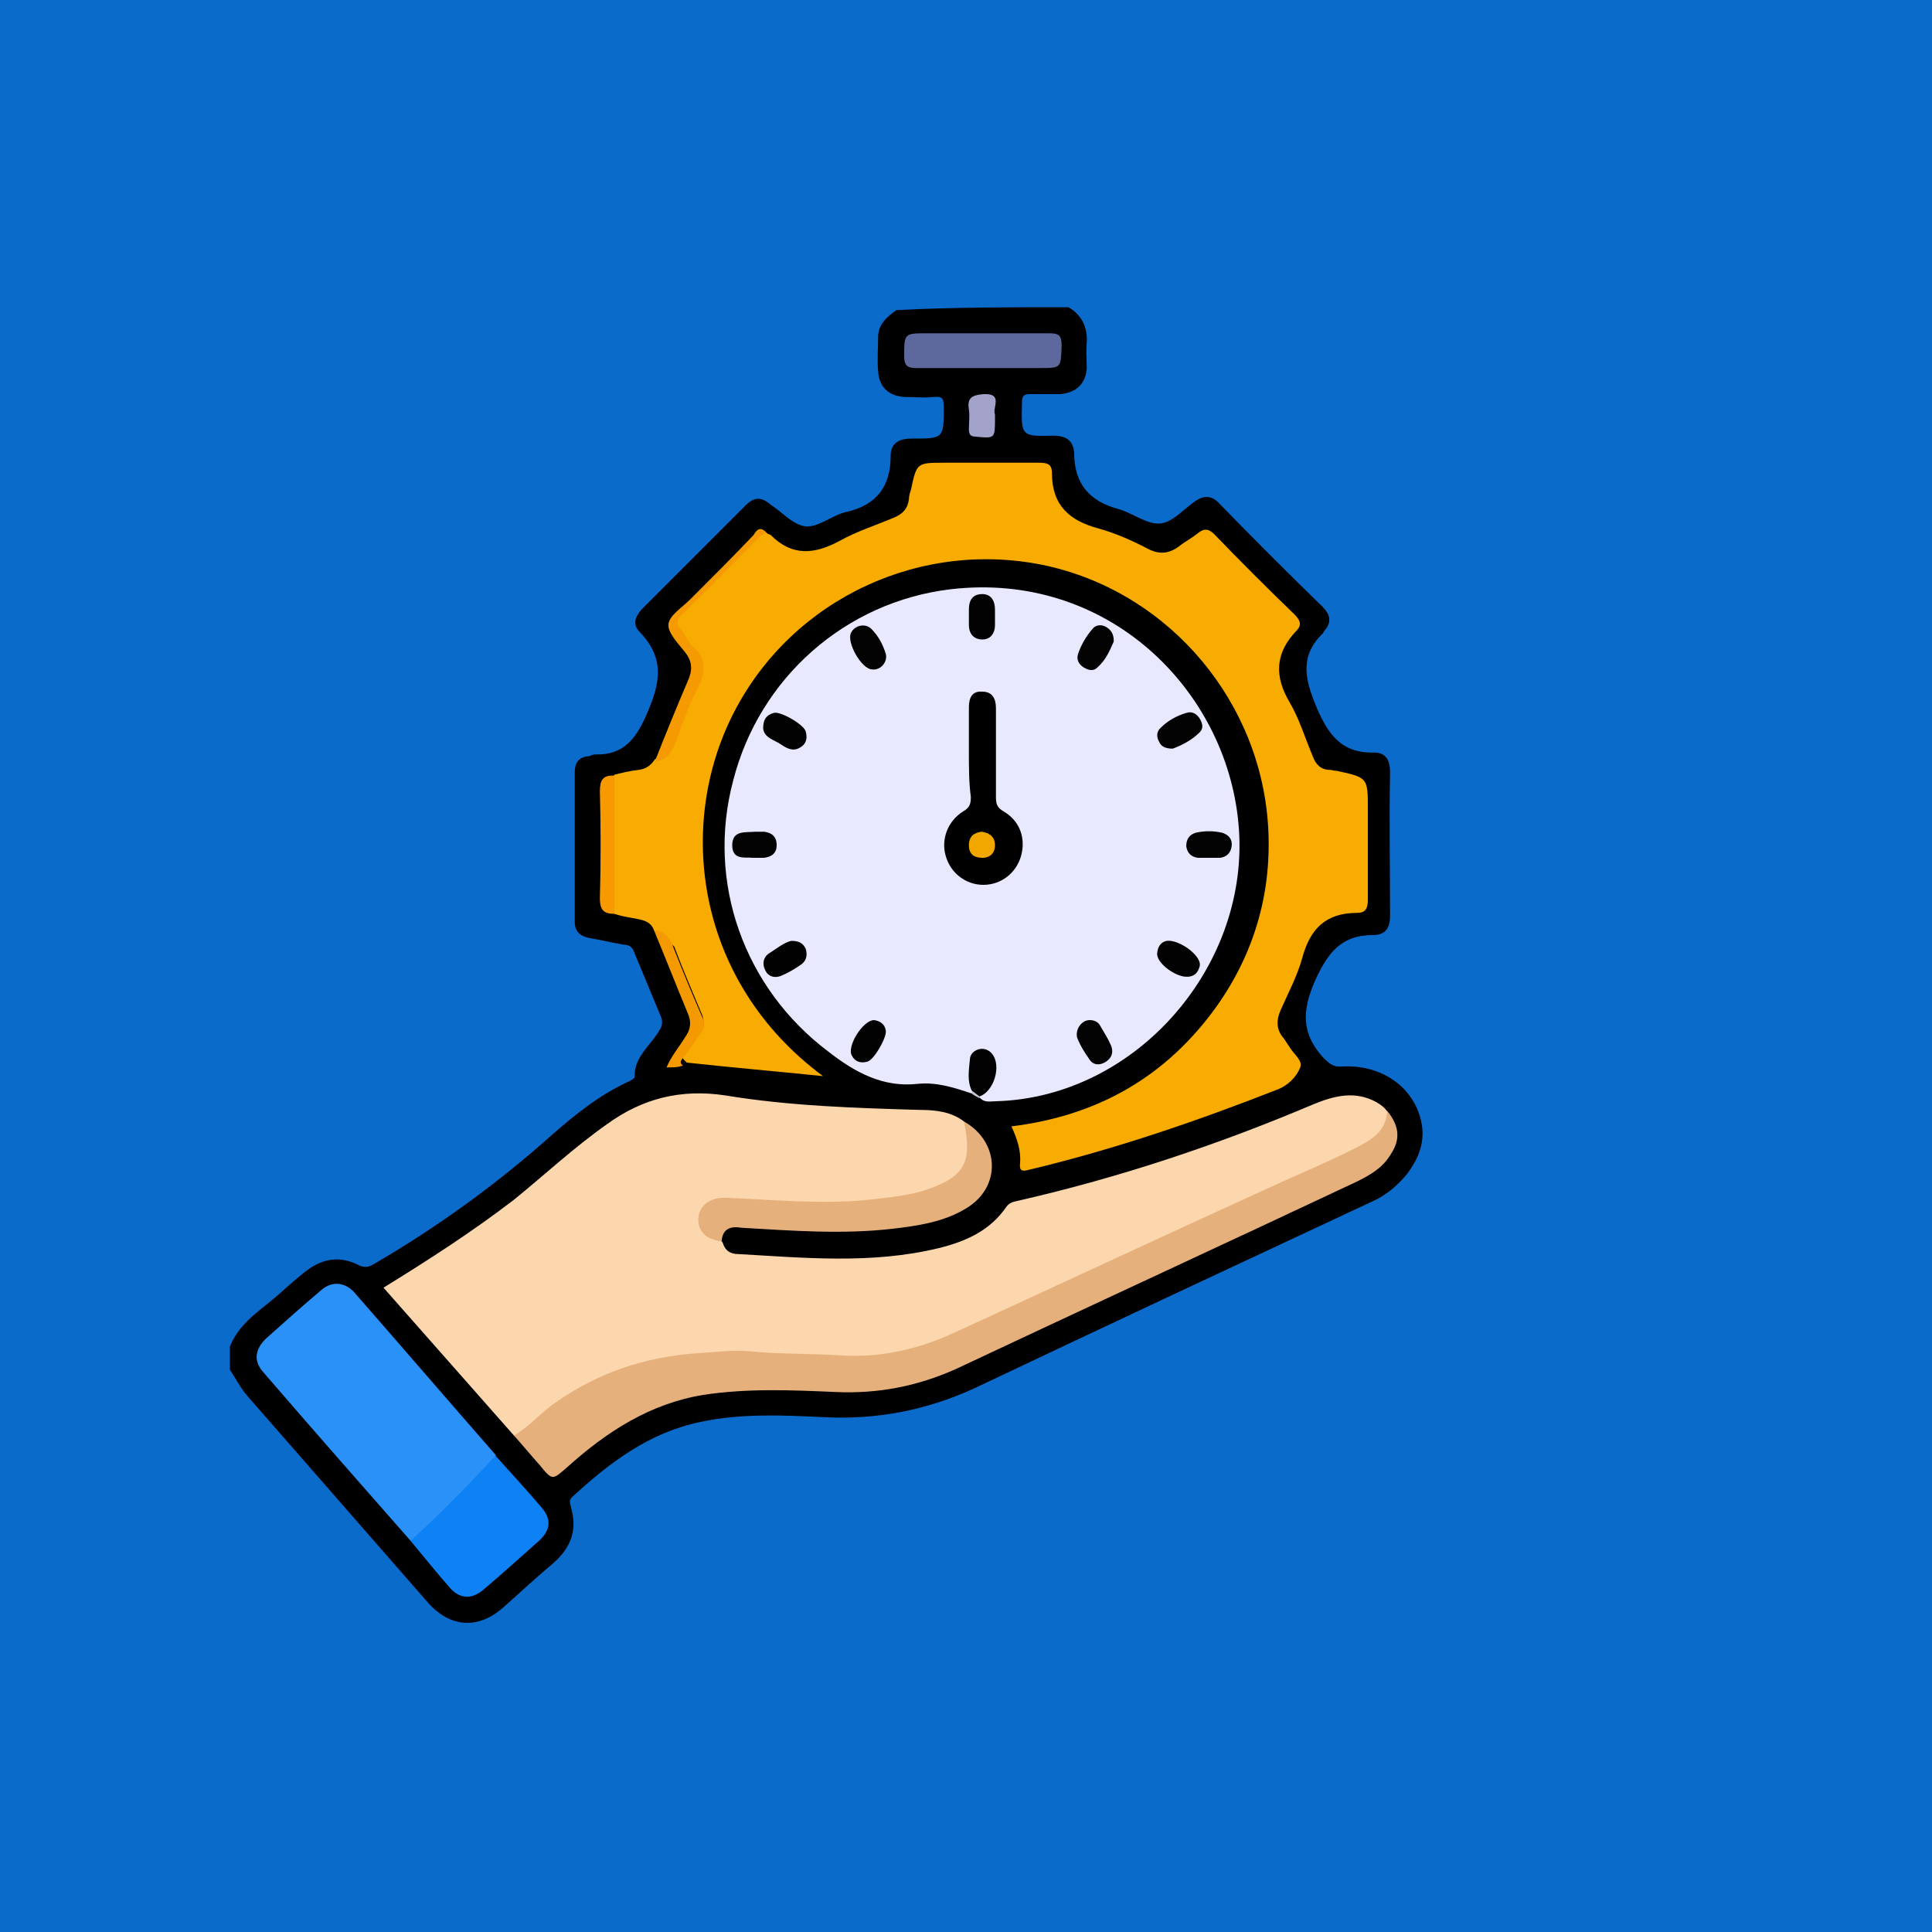
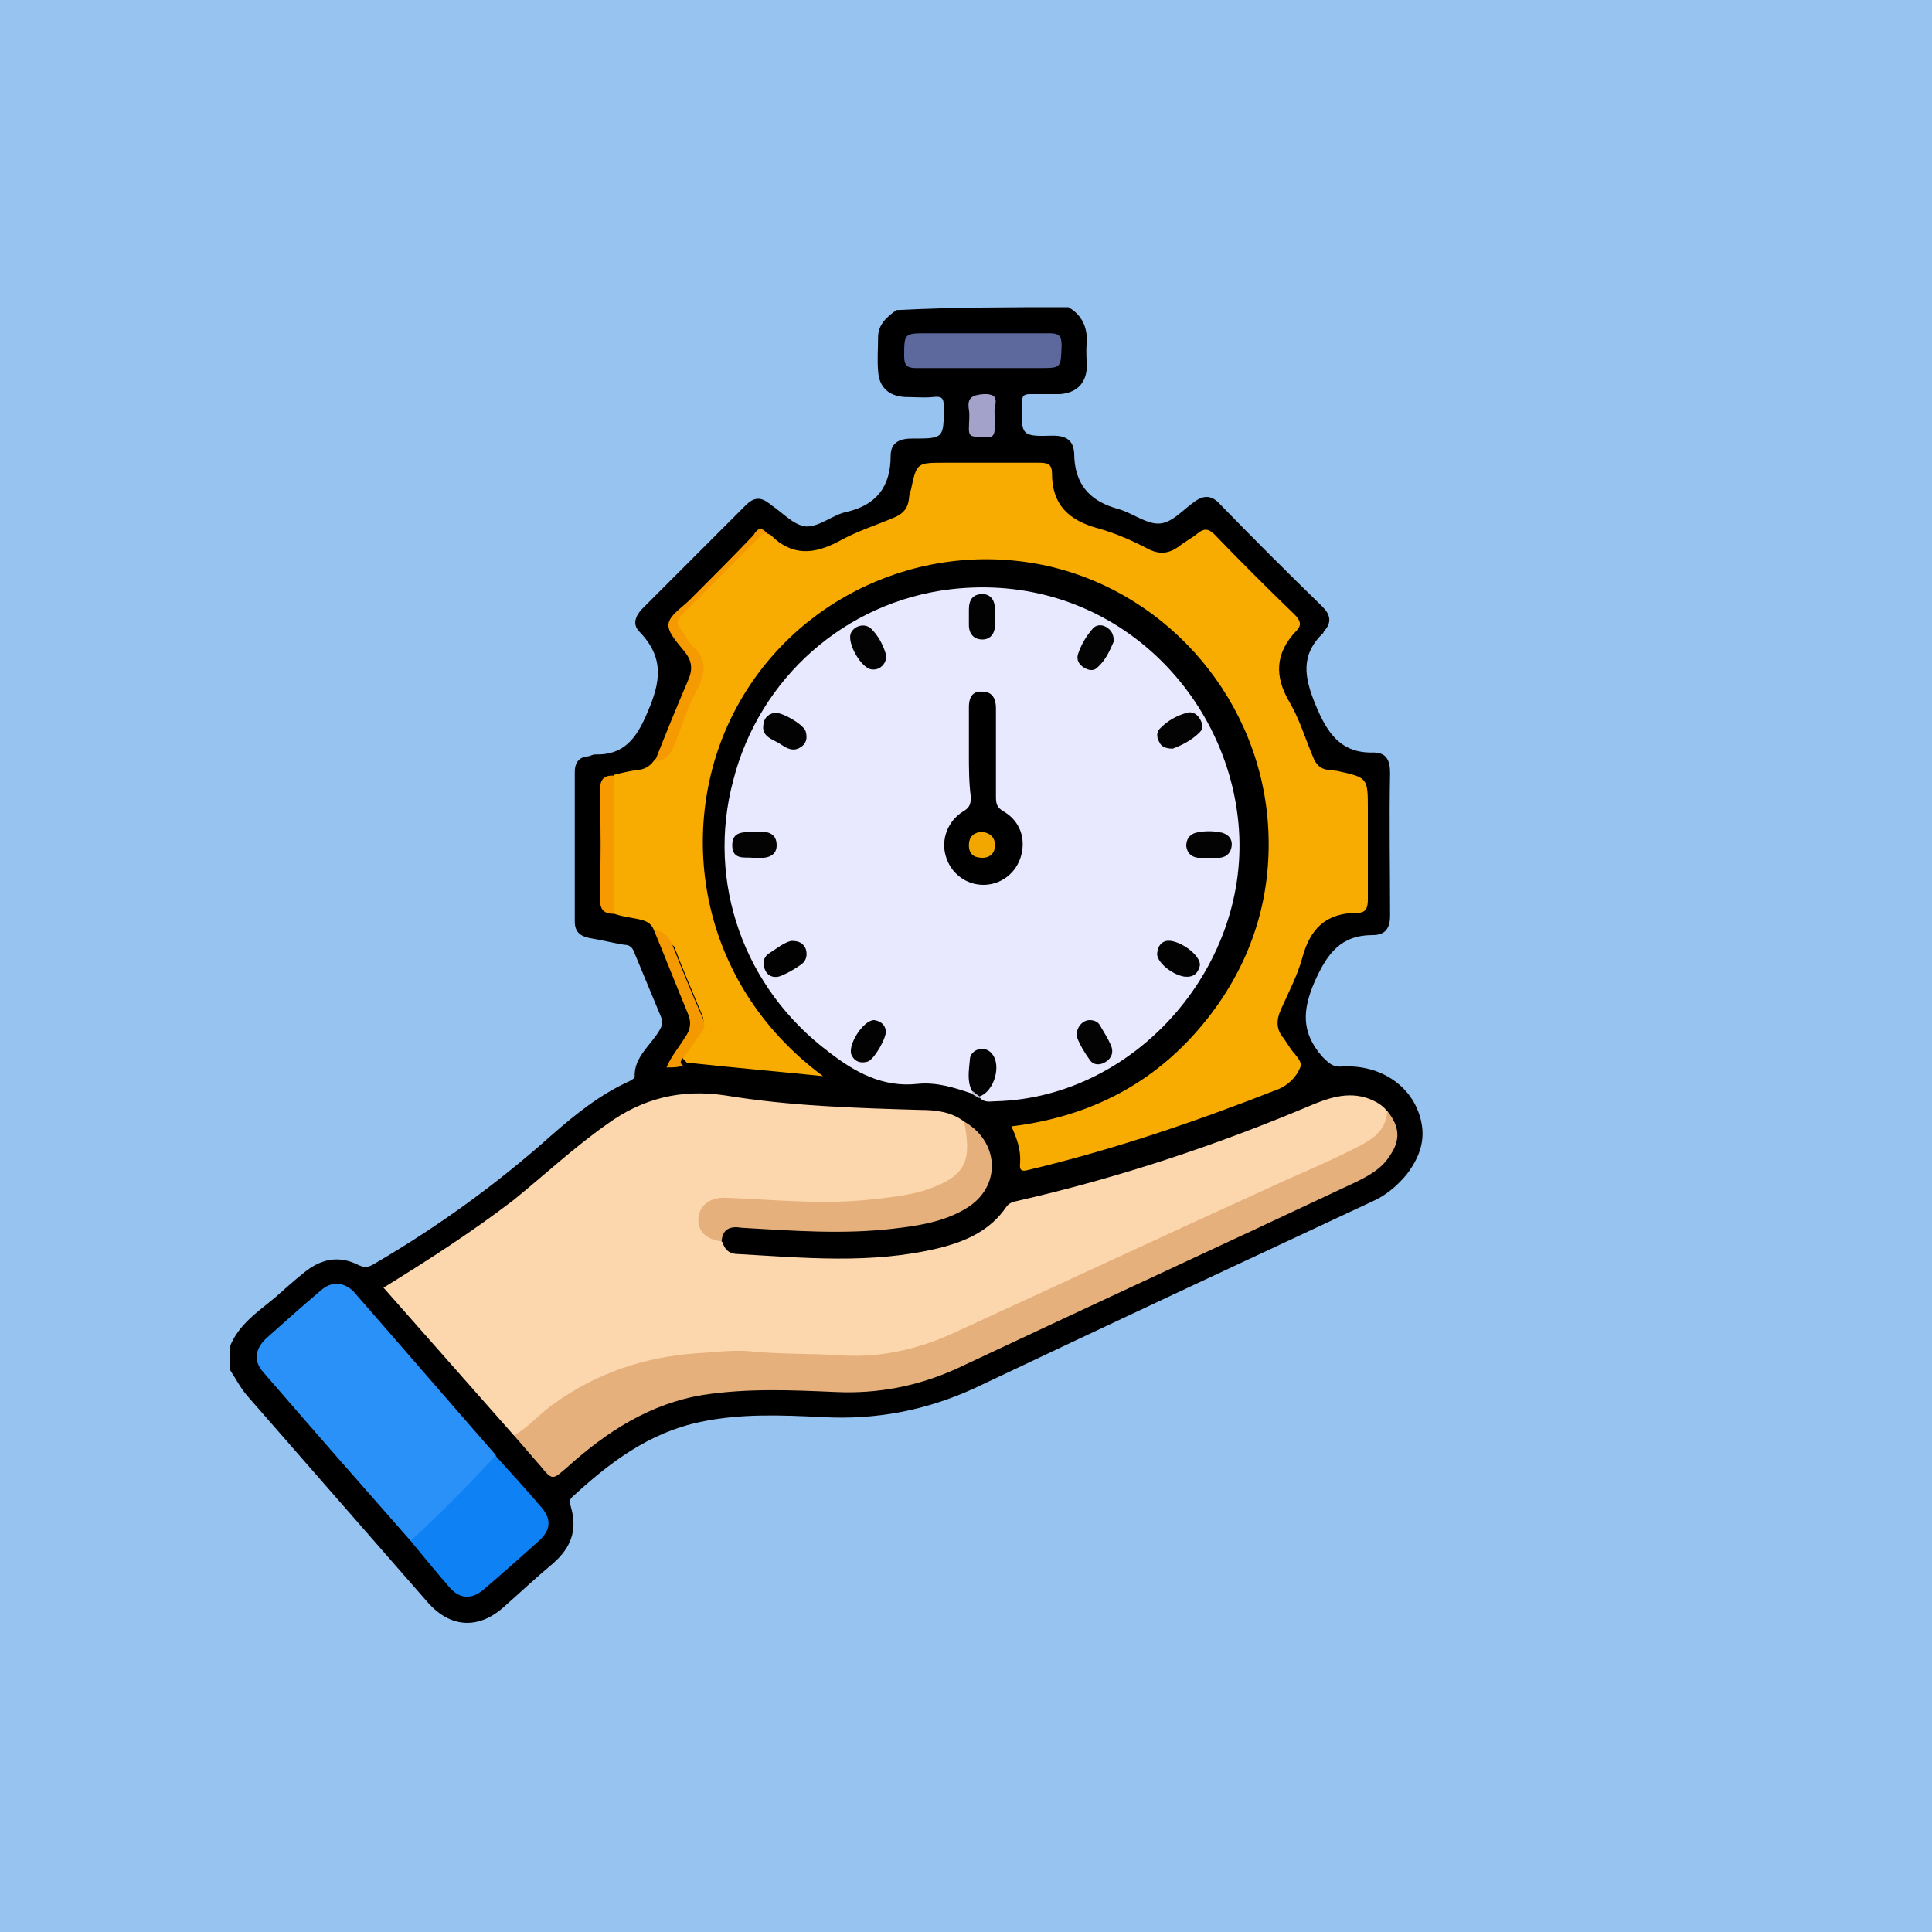
<svg xmlns="http://www.w3.org/2000/svg" version="1.1" id="Layer_1" x="0px" y="0px" viewBox="0 0 200 200" style="enable-background:new 0 0 200 200;" xml:space="preserve">
  <style type="text/css">
- 	.st0{fill:#0B6BCB;}
+ 	.st0{fill:#97C3F0;}
	.st1{fill:#E8E8FE;}
	.st2{fill:#FCD6AC;}
	.st3{fill:#F8AB00;}
	.st4{fill:#E5B07C;}
	.st5{fill:#2A91F9;}
	.st6{fill:#0E81F4;}
	.st7{fill:#E5B07B;}
	.st8{fill:#5D689D;}
	.st9{fill:#F59A00;}
	.st10{fill:#F79A00;}
	.st11{fill:#F59900;}
	.st12{fill:#A2A2CB;}
	.st13{fill:#C5C5D8;}
	.st14{fill:#030303;}
	.st15{fill:#030304;}
	.st16{fill:#020203;}
	.st17{fill:#020202;}
	.st18{fill:#010102;}
	.st19{fill:#F2A700;}
</style>
  <rect class="st0" width="200" height="200" />
  <g id="gCInMW.tif">
    <g>
-       <path d="M110.6,31.8c1.4,0.8,2,2.1,1.9,3.7c-0.1,0.9,0,1.7,0,2.6c-0.1,1.7-1.2,2.6-2.8,2.7c-1,0-2.1,0-3.1,0    c-0.6,0-0.8,0.2-0.8,0.8c0,0,0,0.1,0,0.1c-0.1,3.4-0.1,3.5,3.2,3.4c1.4,0,2.1,0.5,2.2,1.8c0,3.2,1.6,5,4.6,5.8    c1.4,0.4,2.8,1.5,4.1,1.5c1.4,0,2.5-1.4,3.8-2.3c1-0.7,1.8-0.6,2.6,0.3c3.5,3.6,7,7.1,10.6,10.6c0.8,0.8,1,1.6,0.2,2.5    c-0.1,0.1-0.1,0.2-0.1,0.2c-2.4,2.3-2,4.6-0.8,7.5c1.2,2.9,2.6,5,6,4.9c1.3,0,1.7,0.8,1.7,2.1c-0.1,4.9,0,9.9,0,14.8    c0,1.3-0.5,2-1.8,2c-3.3,0-4.7,1.9-6,4.8c-1.3,3-1.4,5.3,0.8,7.8c0.7,0.7,1.1,1.1,2.1,1c4-0.2,7.3,2.1,8.1,5.6    c0.5,2.1-0.2,3.9-1.5,5.6c-1,1.2-2.2,2.2-3.6,2.8c-13.7,6.4-27.4,12.8-41.1,19.3c-5,2.3-10.2,3.3-15.7,3    c-4.2-0.2-8.5-0.4-12.7,0.5c-5.3,1.1-9.4,4.2-13.3,7.8c-0.3,0.3-0.2,0.6-0.1,1c0.7,2.4,0,4.2-1.8,5.8c-1.8,1.5-3.5,3.1-5.2,4.6    c-2.6,2.3-5.5,2.1-7.8-0.5c-6.2-7.1-12.5-14.3-18.7-21.4c-0.7-0.8-1.2-1.8-1.8-2.7c0-0.8,0-1.6,0-2.4c0.9-2.3,2.9-3.6,4.7-5.1    c0.9-0.8,1.9-1.7,2.9-2.5c1.8-1.5,3.7-1.9,5.8-0.8c0.7,0.3,1.1,0.1,1.6-0.2c6.5-3.8,12.6-8.2,18.2-13.2c2.5-2.2,5.1-4.3,8.2-5.7    c0.2-0.1,0.5-0.3,0.5-0.4c-0.1-2.1,1.7-3.3,2.6-4.9c0.3-0.5,0.3-0.9,0.1-1.4c-0.9-2.2-1.8-4.3-2.7-6.5c-0.2-0.6-0.5-0.9-1.1-0.9    c-1.2-0.2-2.4-0.5-3.6-0.7c-1-0.2-1.5-0.7-1.5-1.7c0-5.2,0-10.3,0-15.5c0-0.9,0.4-1.5,1.3-1.6c0.3,0,0.5-0.2,0.8-0.2    c3,0.1,4.3-1.7,5.4-4.3c1.4-3.2,1.8-5.7-0.8-8.4c-0.7-0.7-0.5-1.5,0.2-2.3c3.6-3.6,7.2-7.2,10.8-10.8c0.8-0.8,1.5-0.9,2.4-0.2    c0,0,0.1,0,0.1,0.1c1.3,0.8,2.4,2.2,3.8,2.3c1.4,0,2.7-1.2,4.1-1.5c3.1-0.7,4.6-2.6,4.6-5.8c0-1.3,0.8-1.8,2.2-1.8    c3.3,0,3.3,0,3.3-3.3c0-0.9-0.2-1.1-1.1-1c-0.9,0.1-1.9,0-2.9,0c-1.7-0.1-2.7-1-2.8-2.7c-0.1-1.2,0-2.4,0-3.5    c0-1.3,0.9-2.1,1.9-2.8C98.7,31.8,104.6,31.8,110.6,31.8z" />
+       <path d="M110.6,31.8c1.4,0.8,2,2.1,1.9,3.7c-0.1,0.9,0,1.7,0,2.6c-0.1,1.7-1.2,2.6-2.8,2.7c-1,0-2.1,0-3.1,0    c-0.6,0-0.8,0.2-0.8,0.8v0.1c-0.1,3.4-0.1,3.5,3.2,3.4c1.4,0,2.1,0.5,2.2,1.8c0,3.2,1.6,5,4.6,5.8c1.4,0.4,2.8,1.5,4.1,1.5    c1.4,0,2.5-1.4,3.8-2.3c1-0.7,1.8-0.6,2.6,0.3c3.5,3.6,7,7.1,10.6,10.6c0.8,0.8,1,1.6,0.2,2.5c-0.1,0.1-0.1,0.2-0.1,0.2    c-2.4,2.3-2,4.6-0.8,7.5s2.6,5,6,4.9c1.3,0,1.7,0.8,1.7,2.1c-0.1,4.9,0,9.9,0,14.8c0,1.3-0.5,2-1.8,2c-3.3,0-4.7,1.9-6,4.8    c-1.3,3-1.4,5.3,0.8,7.8c0.7,0.7,1.1,1.1,2.1,1c4-0.2,7.3,2.1,8.1,5.6c0.5,2.1-0.2,3.9-1.5,5.6c-1,1.2-2.2,2.2-3.6,2.8    c-13.7,6.4-27.4,12.8-41.1,19.3c-5,2.3-10.2,3.3-15.7,3c-4.2-0.2-8.5-0.4-12.7,0.5c-5.3,1.1-9.4,4.2-13.3,7.8    c-0.3,0.3-0.2,0.6-0.1,1c0.7,2.4,0,4.2-1.8,5.8c-1.8,1.5-3.5,3.1-5.2,4.6c-2.6,2.3-5.5,2.1-7.8-0.5c-6.2-7.1-12.5-14.3-18.7-21.4    c-0.7-0.8-1.2-1.8-1.8-2.7c0-0.8,0-1.6,0-2.4c0.9-2.3,2.9-3.6,4.7-5.1c0.9-0.8,1.9-1.7,2.9-2.5c1.8-1.5,3.7-1.9,5.8-0.8    c0.7,0.3,1.1,0.1,1.6-0.2c6.5-3.8,12.6-8.2,18.2-13.2c2.5-2.2,5.1-4.3,8.2-5.7c0.2-0.1,0.5-0.3,0.5-0.4c-0.1-2.1,1.7-3.3,2.6-4.9    c0.3-0.5,0.3-0.9,0.1-1.4c-0.9-2.2-1.8-4.3-2.7-6.5c-0.2-0.6-0.5-0.9-1.1-0.9c-1.2-0.2-2.4-0.5-3.6-0.7c-1-0.2-1.5-0.7-1.5-1.7    c0-5.2,0-10.3,0-15.5c0-0.9,0.4-1.5,1.3-1.6c0.3,0,0.5-0.2,0.8-0.2c3,0.1,4.3-1.7,5.4-4.3c1.4-3.2,1.8-5.7-0.8-8.4    c-0.7-0.7-0.5-1.5,0.2-2.3c3.6-3.6,7.2-7.2,10.8-10.8c0.8-0.8,1.5-0.9,2.4-0.2c0,0,0.1,0,0.1,0.1c1.3,0.8,2.4,2.2,3.8,2.3    c1.4,0,2.7-1.2,4.1-1.5c3.1-0.7,4.6-2.6,4.6-5.8c0-1.3,0.8-1.8,2.2-1.8c3.3,0,3.3,0,3.3-3.3c0-0.9-0.2-1.1-1.1-1s-1.9,0-2.9,0    c-1.7-0.1-2.7-1-2.8-2.7c-0.1-1.2,0-2.4,0-3.5c0-1.3,0.9-2.1,1.9-2.8C98.7,31.8,104.6,31.8,110.6,31.8z" />
      <path class="st1" d="M100.6,113.2c-1.8-0.6-3.6-1.2-5.6-1c-3.6,0.4-6.5-1.2-9.2-3.3c-8.8-6.6-12.7-17.6-9.9-28.1    C78.6,70.2,87.5,62.3,98.4,61c16.2-1.9,28.5,10.3,29.8,24.2c1.4,14.6-10.5,28.4-25.1,28.8c-0.6,0-1.2,0.2-1.7-0.4    c-0.1-0.1-0.1-0.2,0-0.4c1.1-0.6,1.4-1.6,1.2-2.8c-0.1-0.7-0.2-1.5-1.1-1.5c-0.8,0-0.9,0.7-1,1.4c0,0.8,0,1.5,0.1,2.3    C100.7,113,100.7,113.1,100.6,113.2z" />
      <path class="st2" d="M53.2,148.6c-4.5-5.1-9-10.2-13.5-15.3c4.7-2.9,9.2-5.8,13.5-9.1c3.2-2.6,6.2-5.4,9.6-7.8    c3.7-2.7,7.7-3.7,12.3-3c6.7,1.1,13.4,1.3,20.2,1.5c1.6,0,3.2,0.2,4.5,1.2c1.4,2.3,0.8,5-1.5,6.4c-1.6,1-3.3,1.5-5.1,1.8    c-4.6,0.7-9.2,0.8-13.8,0.4c-1.5-0.1-3,0-4.5-0.1c-1-0.1-1.8,0.4-2,1.4c-0.3,1,0.2,1.7,1.1,2.1c0.3,0.1,0.6,0.3,0.8,0.5    c0.2,0.7,0.6,1.1,1.3,1.2c7.1,0.4,14.1,1.1,21.1-0.6c2.8-0.7,5.3-1.8,7-4.3c0.3-0.4,0.7-0.5,1.2-0.6c10.5-2.4,20.7-5.8,30.6-10    c2.2-0.9,4.3-1.4,6.5-0.2c0.5,0.3,0.9,0.6,1.2,1.1c0.4,0.8,0.1,1.5-0.5,2.1c-0.9,1-1.9,1.8-3.2,2.3c-12.3,5.6-24.6,11.4-36.9,17    c-3.2,1.5-6.3,3.1-9.7,3.8c-2.5,0.5-4.9,0.6-7.4,0.4c-6.4-0.4-12.8-0.9-19.2,0.6c-4.5,1.1-8.3,3.4-11.8,6.5    C54.4,148.2,54.1,149,53.2,148.6z" />
-       <path class="st3" d="M67.7,96.3c-0.4-1.1-1.5-1.1-2.4-1.3c-0.6-0.1-1.1-0.2-1.7-0.4c-0.5-0.5-0.4-1.1-0.4-1.7c0-3.7,0-7.3,0-11    c0-0.6,0-1.2,0.4-1.7c0.8-0.2,1.6-0.4,2.5-0.5c0.8-0.1,1.3-0.5,1.7-1.1c1.1-0.6,1.6-1.5,2-2.6c0.8-2,1.5-4,2.4-5.9    c0.4-0.9,0.4-1.6-0.3-2.4c-0.6-0.8-1.2-1.6-1.7-2.4c-0.5-0.7-0.5-1.3,0.1-1.9c2.6-2.6,5.2-5.2,7.8-7.8c0.3-0.3,0.7-0.7,1.3-0.4    c0.1,0.1,0.3,0.1,0.4,0.2c2.2,2.2,4.5,2,7.1,0.6c1.8-1,3.7-1.6,5.6-2.4c1-0.4,1.5-1,1.6-2c0-0.3,0.1-0.6,0.2-0.9    c0.6-2.8,0.6-2.8,3.5-2.8c3.2,0,6.4,0,9.7,0c0.9,0,1.4,0.1,1.4,1.1c0,3.3,1.8,4.9,4.8,5.7c1.8,0.5,3.6,1.3,5.3,2.2    c1.1,0.5,2,0.4,3-0.3c0.6-0.5,1.4-0.9,2-1.4c0.6-0.5,1.1-0.5,1.7,0.1c2.7,2.8,5.5,5.6,8.3,8.3c0.6,0.6,0.8,1.1,0.2,1.7    c-2.2,2.3-2.3,4.7-0.7,7.4c1,1.7,1.6,3.7,2.4,5.6c0.3,0.8,0.8,1.4,1.8,1.4c0.2,0,0.4,0.1,0.7,0.1c3.2,0.7,3.2,0.7,3.2,4    c0,3.1,0,6.2,0,9.3c0,0.9-0.2,1.4-1.1,1.4c-3.3,0-4.9,1.7-5.7,4.7c-0.5,1.8-1.4,3.5-2.2,5.3c-0.5,1.1-0.5,2.1,0.3,3    c0.2,0.3,0.4,0.6,0.6,0.9c0.4,0.7,1.4,1.4,1.1,2.1c-0.4,1-1.3,1.9-2.4,2.3c-8.4,3.3-16.9,6.2-25.7,8.3c-0.7,0.2-1,0.1-0.9-0.7    c0.1-1.3-0.3-2.5-0.9-3.8c9-1.1,16.1-5.2,21.3-12.5c3.8-5.4,5.6-11.5,5.3-18.1c-0.6-13.2-10.1-24.5-22.8-27.4    c-13-2.9-26.4,3.3-32.5,15.1c-6.1,11.8-3.9,28,9.2,37.7c-4.9-0.5-9.5-0.9-14.1-1.4c-0.5-0.5-0.6-0.5-0.2-1    c0.5-0.8,1.1-1.5,1.6-2.3c0.4-0.5,0.4-1,0.2-1.6c-1-2.4-2-4.7-2.9-7.1C69,97.2,68.3,96.9,67.7,96.3z" />
+       <path class="st3" d="M67.7,96.3c-0.4-1.1-1.5-1.1-2.4-1.3c-0.6-0.1-1.1-0.2-1.7-0.4c-0.5-0.5-0.4-1.1-0.4-1.7c0-3.7,0-7.3,0-11    c0-0.6,0-1.2,0.4-1.7c0.8-0.2,1.6-0.4,2.5-0.5c0.8-0.1,1.3-0.5,1.7-1.1c1.1-0.6,1.6-1.5,2-2.6c0.8-2,1.5-4,2.4-5.9    c0.4-0.9,0.4-1.6-0.3-2.4c-0.6-0.8-1.2-1.6-1.7-2.4c-0.5-0.7-0.5-1.3,0.1-1.9c2.6-2.6,5.2-5.2,7.8-7.8c0.3-0.3,0.7-0.7,1.3-0.4    c0.1,0.1,0.3,0.1,0.4,0.2c2.2,2.2,4.5,2,7.1,0.6c1.8-1,3.7-1.6,5.6-2.4c1-0.4,1.5-1,1.6-2c0-0.3,0.1-0.6,0.2-0.9    c0.6-2.8,0.6-2.8,3.5-2.8c3.2,0,6.4,0,9.7,0c0.9,0,1.4,0.1,1.4,1.1c0,3.3,1.8,4.9,4.8,5.7c1.8,0.5,3.6,1.3,5.3,2.2    c1.1,0.5,2,0.4,3-0.3c0.6-0.5,1.4-0.9,2-1.4s1.1-0.5,1.7,0.1c2.7,2.8,5.5,5.6,8.3,8.3c0.6,0.6,0.8,1.1,0.2,1.7    c-2.2,2.3-2.3,4.7-0.7,7.4c1,1.7,1.6,3.7,2.4,5.6c0.3,0.8,0.8,1.4,1.8,1.4c0.2,0,0.4,0.1,0.7,0.1c3.2,0.7,3.2,0.7,3.2,4    c0,3.1,0,6.2,0,9.3c0,0.9-0.2,1.4-1.1,1.4c-3.3,0-4.9,1.7-5.7,4.7c-0.5,1.8-1.4,3.5-2.2,5.3c-0.5,1.1-0.5,2.1,0.3,3    c0.2,0.3,0.4,0.6,0.6,0.9c0.4,0.7,1.4,1.4,1.1,2.1c-0.4,1-1.3,1.9-2.4,2.3c-8.4,3.3-16.9,6.2-25.7,8.3c-0.7,0.2-1,0.1-0.9-0.7    c0.1-1.3-0.3-2.5-0.9-3.8c9-1.1,16.1-5.2,21.3-12.5c3.8-5.4,5.6-11.5,5.3-18.1c-0.6-13.2-10.1-24.5-22.8-27.4    c-13-2.9-26.4,3.3-32.5,15.1s-3.9,28,9.2,37.7c-4.9-0.5-9.5-0.9-14.1-1.4c-0.5-0.5-0.6-0.5-0.2-1c0.5-0.8,1.1-1.5,1.6-2.3    c0.4-0.5,0.4-1,0.2-1.6c-1-2.4-2-4.7-2.9-7.1C69,97.2,68.3,96.9,67.7,96.3z" />
      <path class="st4" d="M53.2,148.6c1.6-0.9,2.8-2.4,4.3-3.4c4.4-3.1,9.2-4.7,14.5-5.1c1.9-0.1,3.9-0.4,5.8-0.2c3,0.3,6,0.2,9.1,0.4    c4.1,0.3,8.1-0.6,11.8-2.3c10.9-5,21.8-10.1,32.8-15.1c3-1.4,6-2.6,8.9-4.1c1.6-0.8,3.1-1.7,3.2-3.8c1.3,1.6,1.4,3,0.3,4.6    c-0.8,1.3-2,2-3.4,2.7c-13.8,6.5-27.7,12.9-41.5,19.4c-4,1.8-8.1,2.6-12.5,2.4c-4.6-0.2-9.1-0.4-13.7,0.3    c-5.5,0.9-10,3.8-14.1,7.5c-1.5,1.3-1.5,1.4-2.8-0.2C55,150.7,54.1,149.6,53.2,148.6z" />
      <path class="st5" d="M42.5,159.5c-5.1-5.8-10.2-11.6-15.2-17.4c-1.1-1.2-0.9-2.4,0.2-3.5c1.9-1.7,3.8-3.4,5.7-5    c1.1-1,2.4-0.9,3.4,0.1c4.9,5.6,9.8,11.3,14.7,16.9c0.2,0.6-0.3,0.9-0.6,1.2c-2.3,2.3-4.6,4.7-7,7    C43.4,159.3,43.1,159.8,42.5,159.5z" />
      <path class="st6" d="M42.5,159.5c3.1-2.8,6-5.8,8.8-8.8c1.6,1.8,3.2,3.5,4.8,5.4c1,1.2,0.9,2.3-0.3,3.4c-1.9,1.7-3.8,3.4-5.8,5.1    c-1.2,1-2.4,0.9-3.4-0.2C45.2,162.8,43.9,161.2,42.5,159.5z" />
      <path class="st7" d="M74.7,128.5c-1.7-0.2-2.5-1.1-2.4-2.5c0.2-1.4,1.4-2.1,3-2c4.9,0.2,9.7,0.7,14.6,0.2c1.9-0.2,3.8-0.4,5.6-0.9    c4.3-1.4,5.2-2.8,4.3-7.2c3.7,2.1,3.9,6.8,0.2,9c-2.3,1.4-5,1.8-7.6,2.1c-5.2,0.6-10.4,0.2-15.6-0.1    C75.6,126.9,74.8,127.2,74.7,128.5z" />
      <path class="st8" d="M101.7,38.1c-2.3,0-4.6,0-6.9,0c-0.9,0-1.2-0.3-1.2-1.2c0-2.4,0-2.4,2.4-2.4c4.2,0,8.4,0,12.6,0    c1,0,1.3,0.2,1.3,1.3c-0.1,2.3,0,2.3-2.3,2.3C105.6,38.1,103.6,38.1,101.7,38.1z" />
-       <path class="st9" d="M79.4,55.2c-0.5,0-0.8,0.4-1.1,0.7c-2.6,2.6-5.1,5.2-7.7,7.7c-0.6,0.6-0.6,1-0.1,1.6c0.4,0.5,0.7,1.2,1.2,1.7    c1.6,1.4,1.3,2.9,0.4,4.6c-0.9,1.7-1.5,3.6-2.2,5.4c-0.4,1-0.9,1.9-2.1,1.9c1.1-2.8,2.2-5.5,3.4-8.3c0.5-1.1,0.5-2-0.3-3    c-0.7-0.9-1.8-2-1.7-2.9c0.1-0.9,1.4-1.7,2.3-2.6c2.2-2.2,4.4-4.4,6.5-6.6C78.4,54.7,78.8,54.5,79.4,55.2z" />
+       <path class="st9" d="M79.4,55.2c-0.5,0-0.8,0.4-1.1,0.7c-2.6,2.6-5.1,5.2-7.7,7.7c-0.6,0.6-0.6,1-0.1,1.6c0.4,0.5,0.7,1.2,1.2,1.7    c1.6,1.4,1.3,2.9,0.4,4.6s-1.5,3.6-2.2,5.4c-0.4,1-0.9,1.9-2.1,1.9c1.1-2.8,2.2-5.5,3.4-8.3c0.5-1.1,0.5-2-0.3-3    c-0.7-0.9-1.8-2-1.7-2.9c0.1-0.9,1.4-1.7,2.3-2.6c2.2-2.2,4.4-4.4,6.5-6.6C78.4,54.7,78.8,54.5,79.4,55.2z" />
      <path class="st10" d="M63.6,80.3c0,4.8,0,9.5,0,14.3c-1.1,0-1.5-0.4-1.5-1.6c0.1-3.7,0.1-7.4,0-11.1    C62.1,80.8,62.4,80.2,63.6,80.3z" />
      <path class="st11" d="M67.7,96.3c1.2,0.1,1.7,0.9,2.1,2c0.9,2.3,1.9,4.7,2.9,7c0.3,0.6,0.3,1.1-0.1,1.6c-0.7,0.9-1.2,1.8-1.9,2.6    c-0.2,0.3-0.4,0.5,0,0.8c-0.5,0.2-1,0.2-1.7,0.2c0.5-1.2,1.3-2.1,1.9-3.1c0.6-0.8,0.7-1.6,0.3-2.5C70,102,68.9,99.2,67.7,96.3z" />
      <path class="st12" d="M103,42.9c0,0.2,0,0.3,0,0.4c0,2.1,0,2.1-2,1.9c-0.6,0-0.7-0.3-0.7-0.8c0-0.7,0.1-1.4,0-2    c-0.2-1.2,0.3-1.5,1.5-1.6C103.9,40.7,102.7,42.2,103,42.9z" />
      <path class="st13" d="M101.4,113.5c0,0.1,0,0.1,0,0.2c-0.3-0.2-0.6-0.3-0.8-0.5c0-0.1,0-0.2,0-0.2    C101,112.8,101.4,112.9,101.4,113.5z" />
-       <path d="M100.3,78c0-1.6,0-3.2,0-4.8c0-0.9,0.3-1.7,1.4-1.6c1,0,1.4,0.7,1.4,1.7c0,3.1,0,6.2,0,9.2c0,0.7,0.1,1.1,0.8,1.5    c1.7,1,2.3,2.8,1.8,4.6c-0.5,1.8-2.1,3-3.9,3c-1.8,0-3.4-1.2-3.9-3c-0.5-1.7,0.2-3.6,1.8-4.6c0.7-0.4,0.8-0.8,0.8-1.5    C100.3,81,100.3,79.5,100.3,78z" />
+       <path d="M100.3,78c0-1.6,0-3.2,0-4.8c0-0.9,0.3-1.7,1.4-1.6c1,0,1.4,0.7,1.4,1.7c0,3.1,0,6.2,0,9.2c0,0.7,0.1,1.1,0.8,1.5    c1.7,1,2.3,2.8,1.8,4.6c-0.5,1.8-2.1,3-3.9,3s-3.4-1.2-3.9-3c-0.5-1.7,0.2-3.6,1.8-4.6c0.7-0.4,0.8-0.8,0.8-1.5    C100.3,81,100.3,79.5,100.3,78z" />
      <path class="st14" d="M90.3,69.3c-1.1,0-2.7-2.8-2.2-3.8c0.4-0.8,1.5-1,2.1-0.4c0.7,0.7,1.2,1.6,1.5,2.6    C91.9,68.5,91.2,69.4,90.3,69.3z" />
-       <path class="st15" d="M115.3,66.4c-0.4,0.9-0.8,1.9-1.7,2.7c-0.4,0.4-0.9,0.3-1.4,0c-0.5-0.3-0.8-0.8-0.6-1.4    c0.3-0.9,0.8-1.8,1.5-2.6c0.3-0.4,0.9-0.5,1.4-0.2C115,65.2,115.3,65.6,115.3,66.4z" />
-       <path class="st14" d="M121.4,77.5c-0.7,0-1.2-0.2-1.4-0.7c-0.3-0.5-0.3-1.1,0.2-1.5c0.7-0.7,1.6-1.2,2.6-1.5    c0.6-0.2,1.1,0.1,1.4,0.6c0.3,0.5,0.4,1,0,1.4C123.3,76.7,122.2,77.2,121.4,77.5z" />
+       <path class="st15" d="M115.3,66.4c-0.4,0.9-0.8,1.9-1.7,2.7c-0.4,0.4-0.9,0.3-1.4,0s-0.8-0.8-0.6-1.4c0.3-0.9,0.8-1.8,1.5-2.6    c0.3-0.4,0.9-0.5,1.4-0.2C115,65.2,115.3,65.6,115.3,66.4z" />
+       <path class="st14" d="M121.4,77.5c-0.7,0-1.2-0.2-1.4-0.7c-0.3-0.5-0.3-1.1,0.2-1.5c0.7-0.7,1.6-1.2,2.6-1.5    c0.6-0.2,1.1,0.1,1.4,0.6s0.4,1,0,1.4C123.3,76.7,122.2,77.2,121.4,77.5z" />
      <path class="st14" d="M112.8,105.6c0.5,0,0.9,0.2,1.1,0.6c0.4,0.7,0.8,1.3,1.1,2c0.3,0.7,0.1,1.3-0.5,1.7    c-0.6,0.4-1.3,0.4-1.7-0.2c-0.5-0.7-1-1.5-1.3-2.3C111.3,106.5,112,105.6,112.8,105.6z" />
-       <path class="st16" d="M79,75.4c0-1,0.4-1.4,1.1-1.6c0.7-0.2,3.1,1.2,3.3,1.9c0.2,0.7,0.1,1.3-0.6,1.7c-0.7,0.4-1.3,0.1-1.9-0.3    C80.2,76.6,79.1,76.4,79,75.4z" />
+       <path class="st16" d="M79,75.4c0-1,0.4-1.4,1.1-1.6s3.1,1.2,3.3,1.9c0.2,0.7,0.1,1.3-0.6,1.7c-0.7,0.4-1.3,0.1-1.9-0.3    C80.2,76.6,79.1,76.4,79,75.4z" />
      <path class="st17" d="M103,63.9c0,0.3,0,0.5,0,0.8c0,0.9-0.5,1.5-1.3,1.5c-0.9,0-1.4-0.6-1.4-1.5c0-0.5,0-1.1,0-1.6    c0-1,0.4-1.6,1.4-1.6c0.9,0,1.3,0.7,1.3,1.6C103,63.4,103,63.7,103,63.9z" />
-       <path class="st17" d="M90.5,105.6c0.6,0.1,1.1,0.4,1.2,1.1c0.1,0.7-1.2,3-1.9,3.2c-0.7,0.2-1.3,0-1.6-0.6    C87.6,108.4,89.3,105.6,90.5,105.6z" />
-       <path class="st16" d="M101.4,113.5c-0.3-0.2-0.5-0.4-0.8-0.6c-0.5-1-0.3-2.1-0.2-3.2c0-0.6,0.5-1,1-1.1c0.5-0.1,1,0.1,1.3,0.5    C103.7,110.3,102.9,113,101.4,113.5z" />
+       <path class="st17" d="M90.5,105.6c0.6,0.1,1.1,0.4,1.2,1.1s-1.2,3-1.9,3.2c-0.7,0.2-1.3,0-1.6-0.6    C87.6,108.4,89.3,105.6,90.5,105.6z" />
+       <path class="st16" d="M101.4,113.5c-0.3-0.2-0.5-0.4-0.8-0.6c-0.5-1-0.3-2.1-0.2-3.2c0-0.6,0.5-1,1-1.1s1,0.1,1.3,0.5    C103.7,110.3,102.9,113,101.4,113.5z" />
      <path class="st18" d="M81.9,97.4c0.8,0,1.2,0.2,1.5,0.8c0.2,0.6,0.1,1.2-0.4,1.6c-0.7,0.5-1.4,0.9-2.1,1.2    c-0.7,0.3-1.4,0.1-1.7-0.6c-0.3-0.6-0.2-1.3,0.4-1.7C80.4,98.2,81.1,97.6,81.9,97.4z" />
      <path class="st17" d="M121.2,97.4c1.4,0.2,3.2,1.7,3,2.6c-0.2,0.8-0.7,1.2-1.6,1.1c-1.3-0.2-3-1.6-2.8-2.5    C119.9,97.7,120.5,97.3,121.2,97.4z" />
      <path class="st14" d="M77.9,88.8c-0.7-0.1-2.1,0.3-2.1-1.3c0-1.6,1.4-1.3,2.4-1.4c0.3,0,0.6,0,0.9,0c0.8,0.1,1.3,0.5,1.3,1.4    c0,0.8-0.5,1.2-1.3,1.3C78.8,88.8,78.5,88.8,77.9,88.8z" />
      <path class="st14" d="M125.1,88.8c-0.4,0-0.7,0-1.1,0c-0.7-0.1-1.1-0.5-1.2-1.2c0-0.7,0.3-1.2,1-1.4c0.9-0.2,1.8-0.2,2.7,0    c0.7,0.2,1.1,0.7,1,1.4c-0.1,0.7-0.5,1.1-1.2,1.2C125.9,88.8,125.5,88.8,125.1,88.8z" />
      <path class="st19" d="M101.6,86.1c0.8,0.1,1.4,0.5,1.4,1.4c0,0.8-0.5,1.3-1.3,1.3c-0.9,0-1.4-0.4-1.4-1.3    C100.3,86.6,100.8,86.2,101.6,86.1z" />
    </g>
  </g>
</svg>
